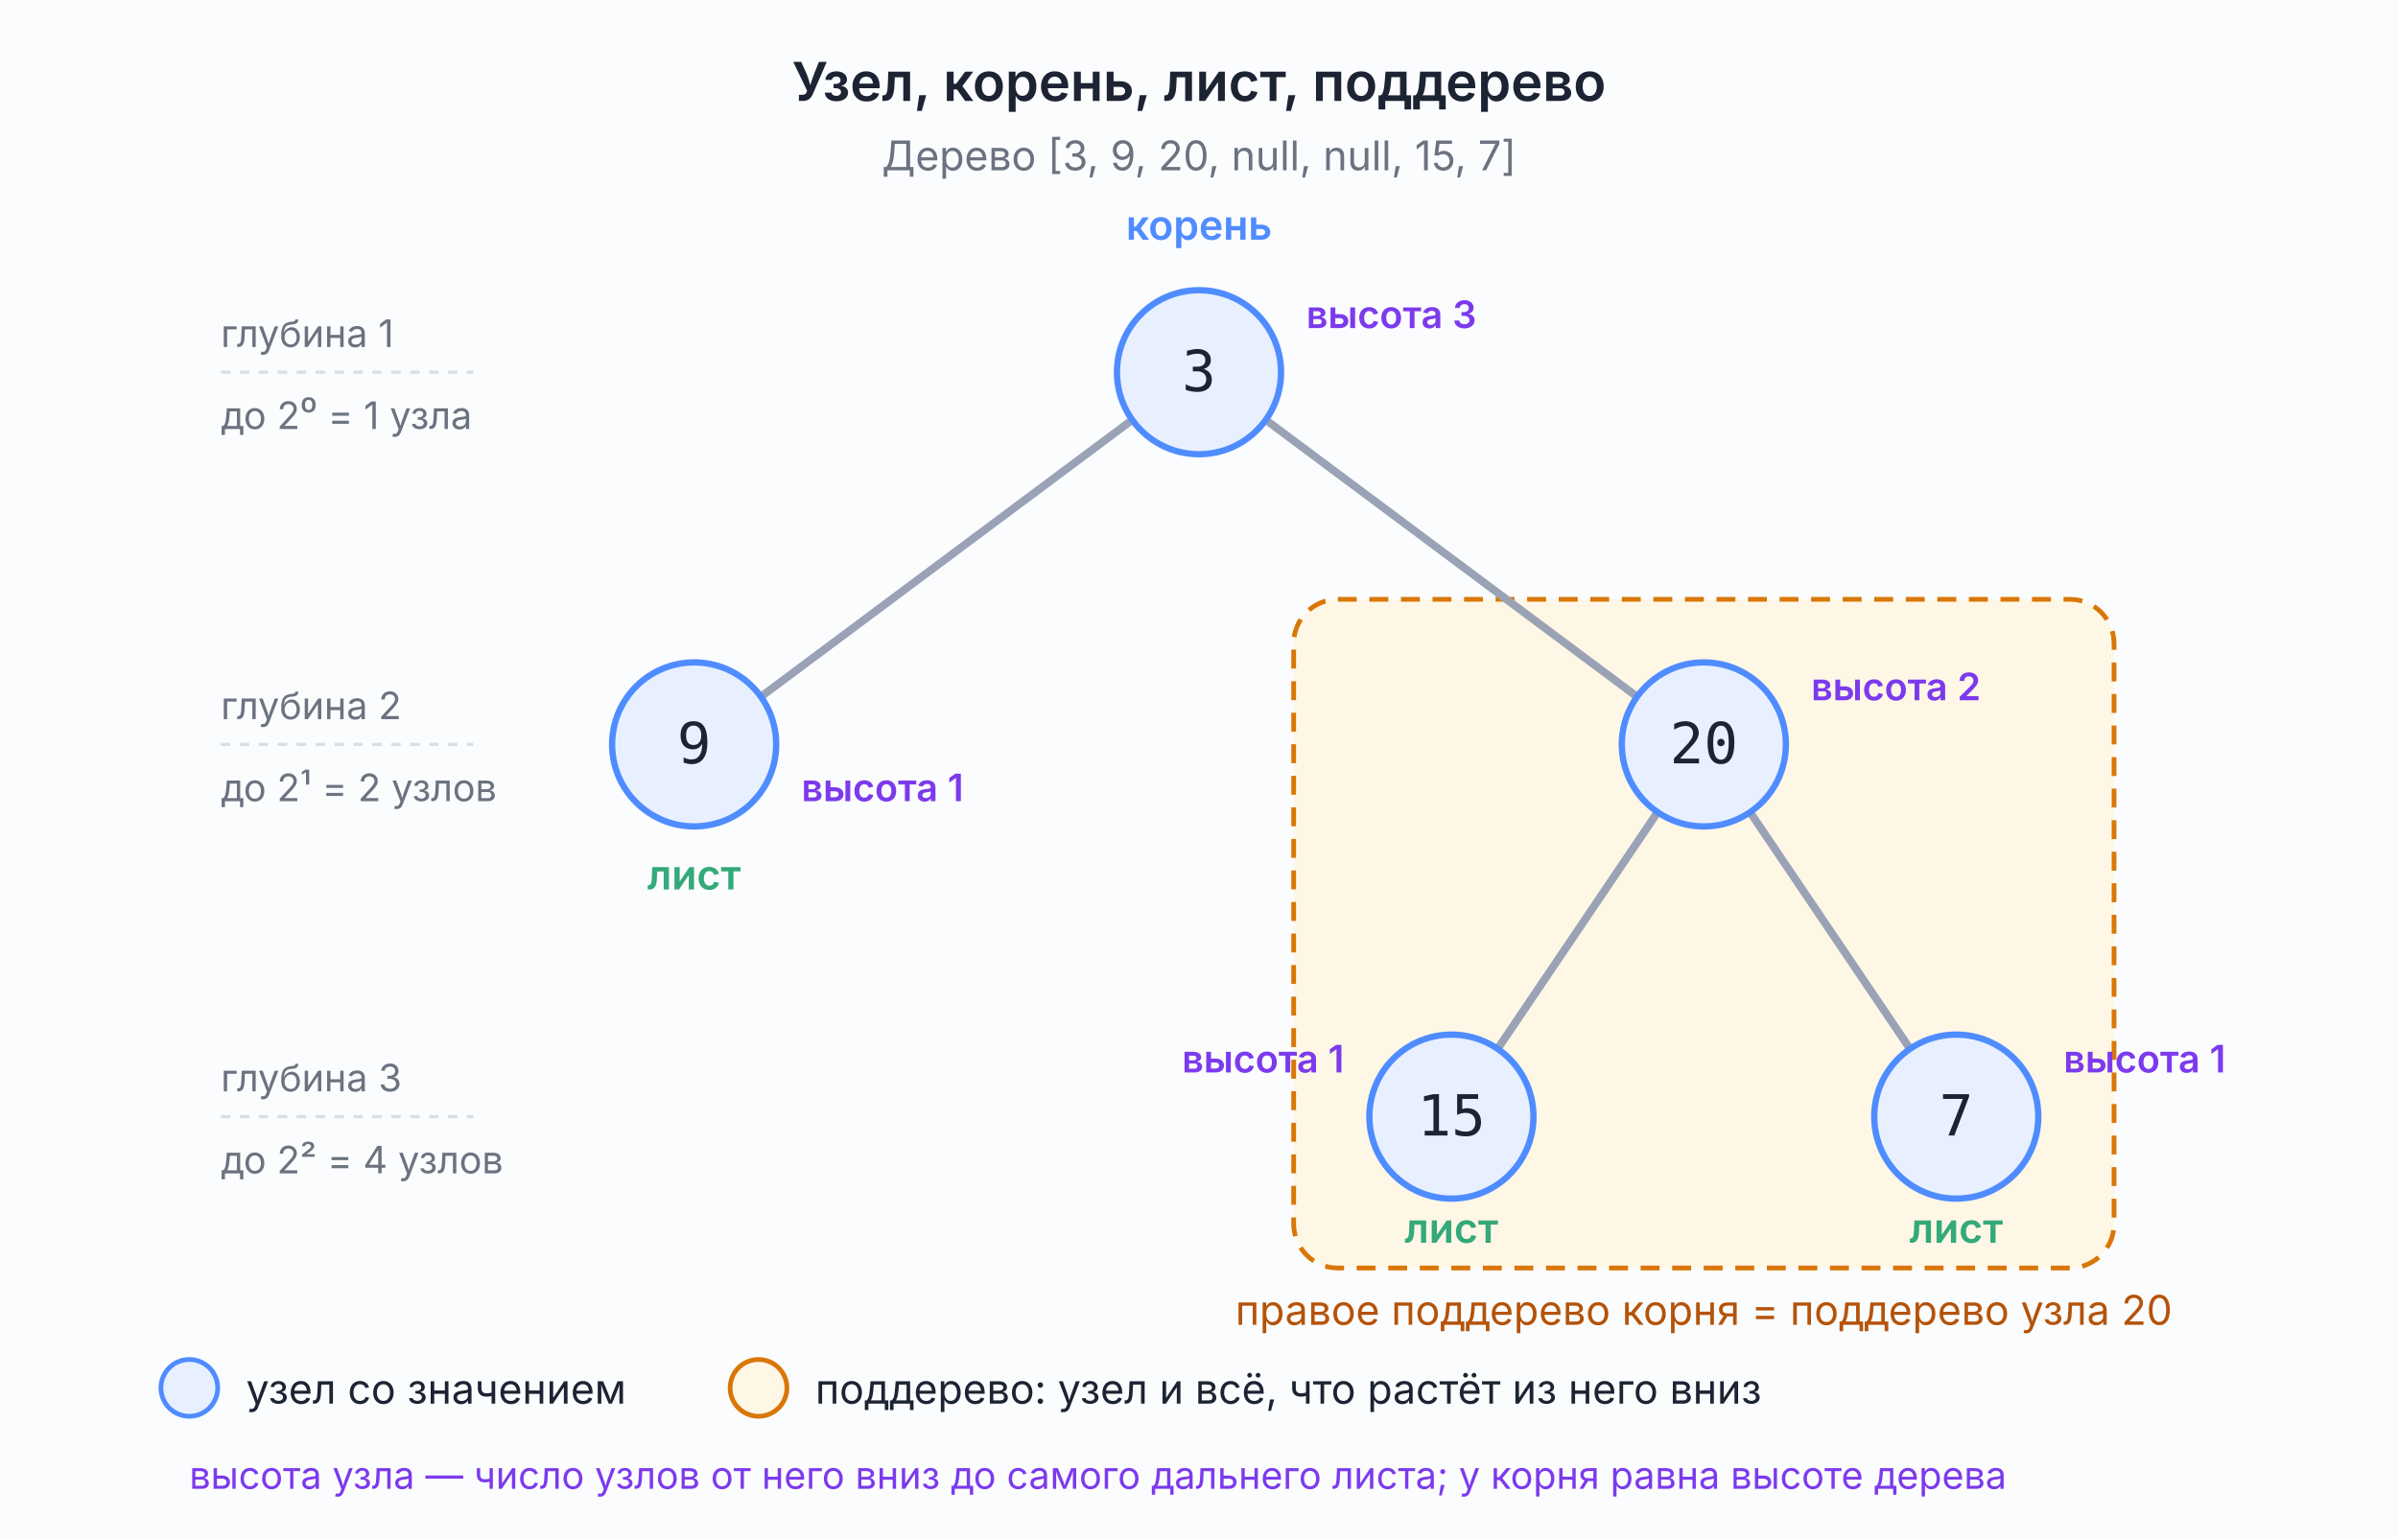
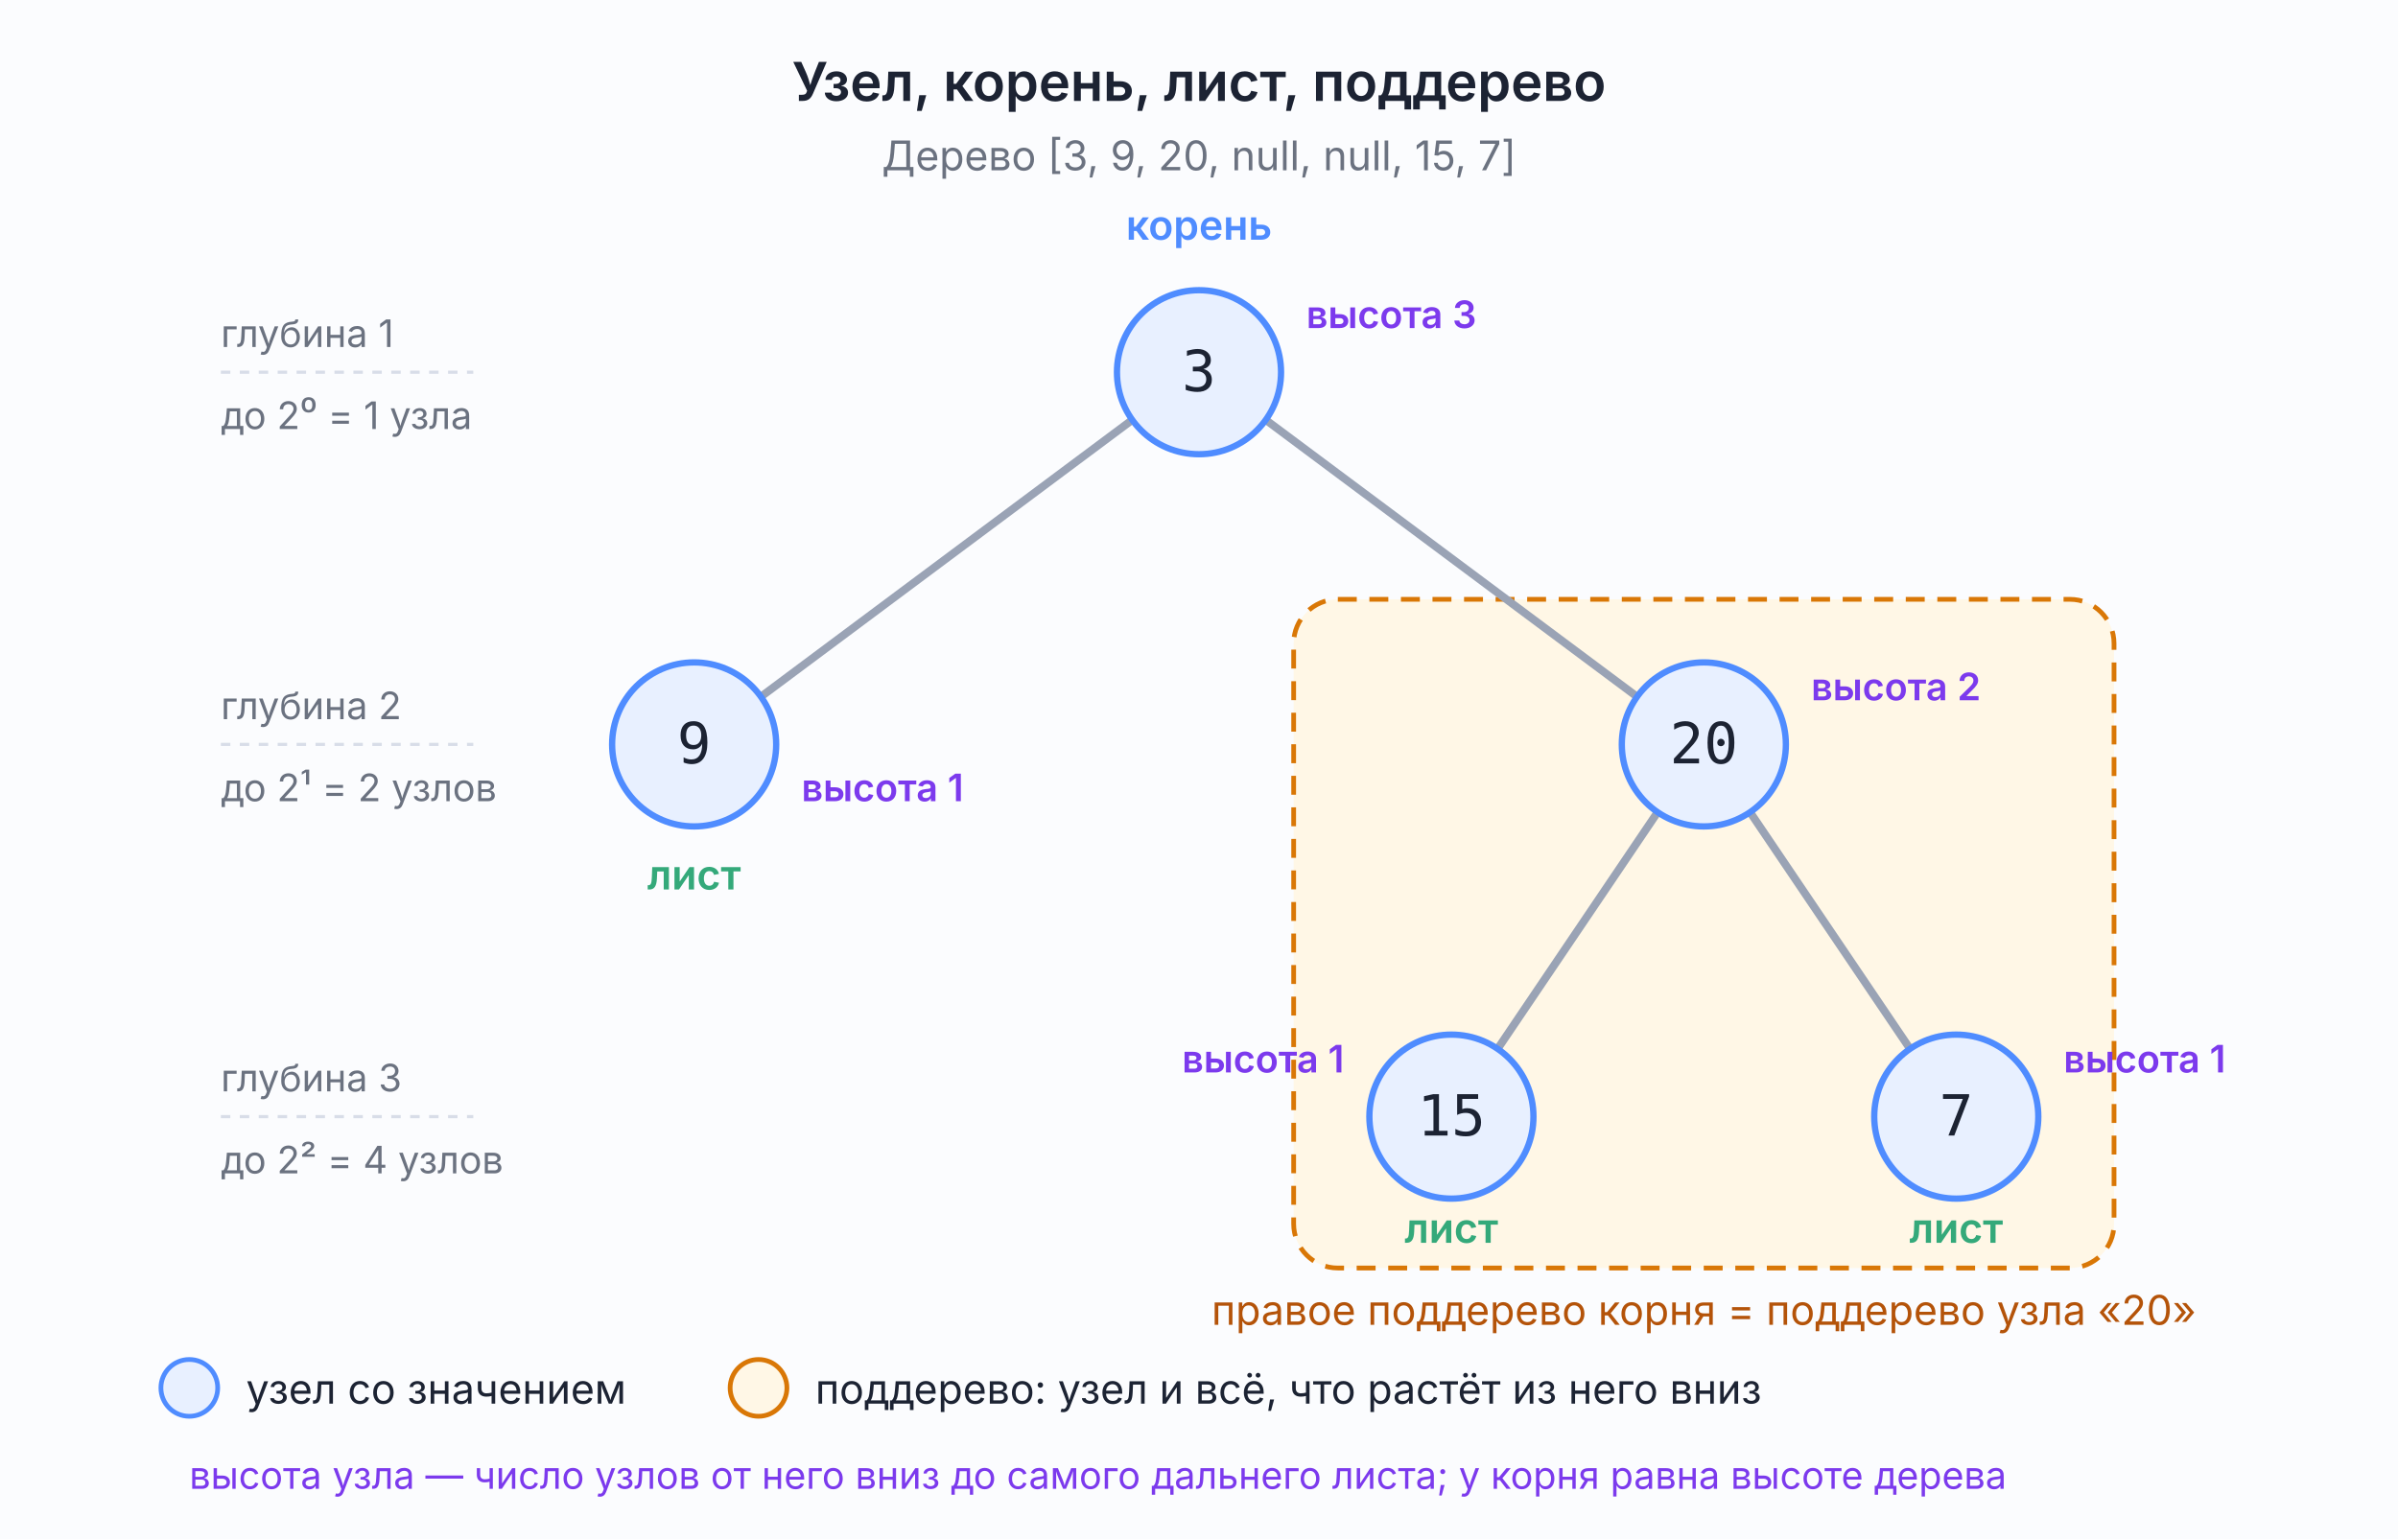
<svg xmlns="http://www.w3.org/2000/svg" viewBox="0 0 760 488" width="760" height="488" font-family="system-ui, -apple-system, Segoe UI, sans-serif">
  <rect width="760" height="488" fill="#fbfcfe" />
  <text x="380" y="32" text-anchor="middle" font-size="17" font-weight="600" fill="#1c2333">Узел, корень, лист, поддерево</text>
  <text x="380" y="54" text-anchor="middle" font-size="13" fill="#6b7280">Дерево [3, 9, 20, null, null, 15, 7]</text>
  <rect x="410" y="190" width="260" height="212" rx="14" fill="#fff7e6" stroke="#d97706" stroke-width="1.5" stroke-dasharray="6 4" />
-   <text x="540" y="420" text-anchor="middle" font-size="13" fill="#b45309">правое поддерево корня = поддерево узла 20</text>
+   <text x="540" y="420" text-anchor="middle" font-size="13" fill="#b45309">правое поддерево корня = поддерево узла «20»</text>
  <line x1="359" y1="133" x2="241" y2="221" stroke="#9aa3b5" stroke-width="2.5" stroke-linecap="round" />
  <line x1="401" y1="133" x2="519" y2="221" stroke="#9aa3b5" stroke-width="2.5" stroke-linecap="round" />
  <line x1="525" y1="258" x2="475" y2="332" stroke="#9aa3b5" stroke-width="2.5" stroke-linecap="round" />
  <line x1="555" y1="258" x2="605" y2="332" stroke="#9aa3b5" stroke-width="2.5" stroke-linecap="round" />
  <circle cx="380" cy="118" r="26" fill="#e8f0ff" stroke="#4f8cff" stroke-width="2" />
  <text x="380" y="124" text-anchor="middle" font-size="18" font-family="Consolas, monospace" fill="#1c2333">3</text>
  <circle cx="220" cy="236" r="26" fill="#e8f0ff" stroke="#4f8cff" stroke-width="2" />
  <text x="220" y="242" text-anchor="middle" font-size="18" font-family="Consolas, monospace" fill="#1c2333">9</text>
  <circle cx="540" cy="236" r="26" fill="#e8f0ff" stroke="#4f8cff" stroke-width="2" />
  <text x="540" y="242" text-anchor="middle" font-size="18" font-family="Consolas, monospace" fill="#1c2333">20</text>
  <circle cx="460" cy="354" r="26" fill="#e8f0ff" stroke="#4f8cff" stroke-width="2" />
  <text x="460" y="360" text-anchor="middle" font-size="18" font-family="Consolas, monospace" fill="#1c2333">15</text>
  <circle cx="620" cy="354" r="26" fill="#e8f0ff" stroke="#4f8cff" stroke-width="2" />
  <text x="620" y="360" text-anchor="middle" font-size="18" font-family="Consolas, monospace" fill="#1c2333">7</text>
  <text x="380" y="76" text-anchor="middle" font-size="13" fill="#4f8cff" font-weight="600">корень</text>
  <text x="220" y="282" text-anchor="middle" font-size="13" fill="#34a97a" font-weight="600">лист</text>
  <text x="460" y="394" text-anchor="middle" font-size="13" fill="#34a97a" font-weight="600">лист</text>
  <text x="620" y="394" text-anchor="middle" font-size="13" fill="#34a97a" font-weight="600">лист</text>
  <line x1="70" y1="118" x2="150" y2="118" stroke="#d8dde8" stroke-width="1" stroke-dasharray="3 3" />
  <text x="70" y="110" font-size="12" fill="#6b7280">глубина 1</text>
  <text x="70" y="136" font-size="12" fill="#6b7280">до 2⁰ = 1 узла</text>
  <line x1="70" y1="236" x2="150" y2="236" stroke="#d8dde8" stroke-width="1" stroke-dasharray="3 3" />
  <text x="70" y="228" font-size="12" fill="#6b7280">глубина 2</text>
  <text x="70" y="254" font-size="12" fill="#6b7280">до 2¹ = 2 узлов</text>
  <line x1="70" y1="354" x2="150" y2="354" stroke="#d8dde8" stroke-width="1" stroke-dasharray="3 3" />
  <text x="70" y="346" font-size="12" fill="#6b7280">глубина 3</text>
  <text x="70" y="372" font-size="12" fill="#6b7280">до 2² = 4 узлов</text>
  <circle cx="60" cy="440" r="9" fill="#e8f0ff" stroke="#4f8cff" stroke-width="1.5" />
  <text x="78" y="445" font-size="13" fill="#1c2333">узел со значением</text>
  <circle cx="240.4" cy="440" r="9" fill="#fff7e6" stroke="#d97706" stroke-width="1.5" />
  <text x="258.4" y="445" font-size="13" fill="#1c2333">поддерево: узел и всё, что растёт из него вниз</text>
  <text x="414" y="104" font-size="12" fill="#7c3aed" font-weight="600">высота 3</text>
  <text x="254" y="254" font-size="12" fill="#7c3aed" font-weight="600">высота 1</text>
  <text x="574" y="222" font-size="12" fill="#7c3aed" font-weight="600">высота 2</text>
  <text x="426" y="340" text-anchor="end" font-size="12" fill="#7c3aed" font-weight="600">высота 1</text>
  <text x="654" y="340" font-size="12" fill="#7c3aed" font-weight="600">высота 1</text>
  <text x="60" y="472" font-size="12" fill="#7c3aed">высота узла — число узлов от него вниз до самого дальнего листа; у корня равна высоте дерева</text>
</svg>
